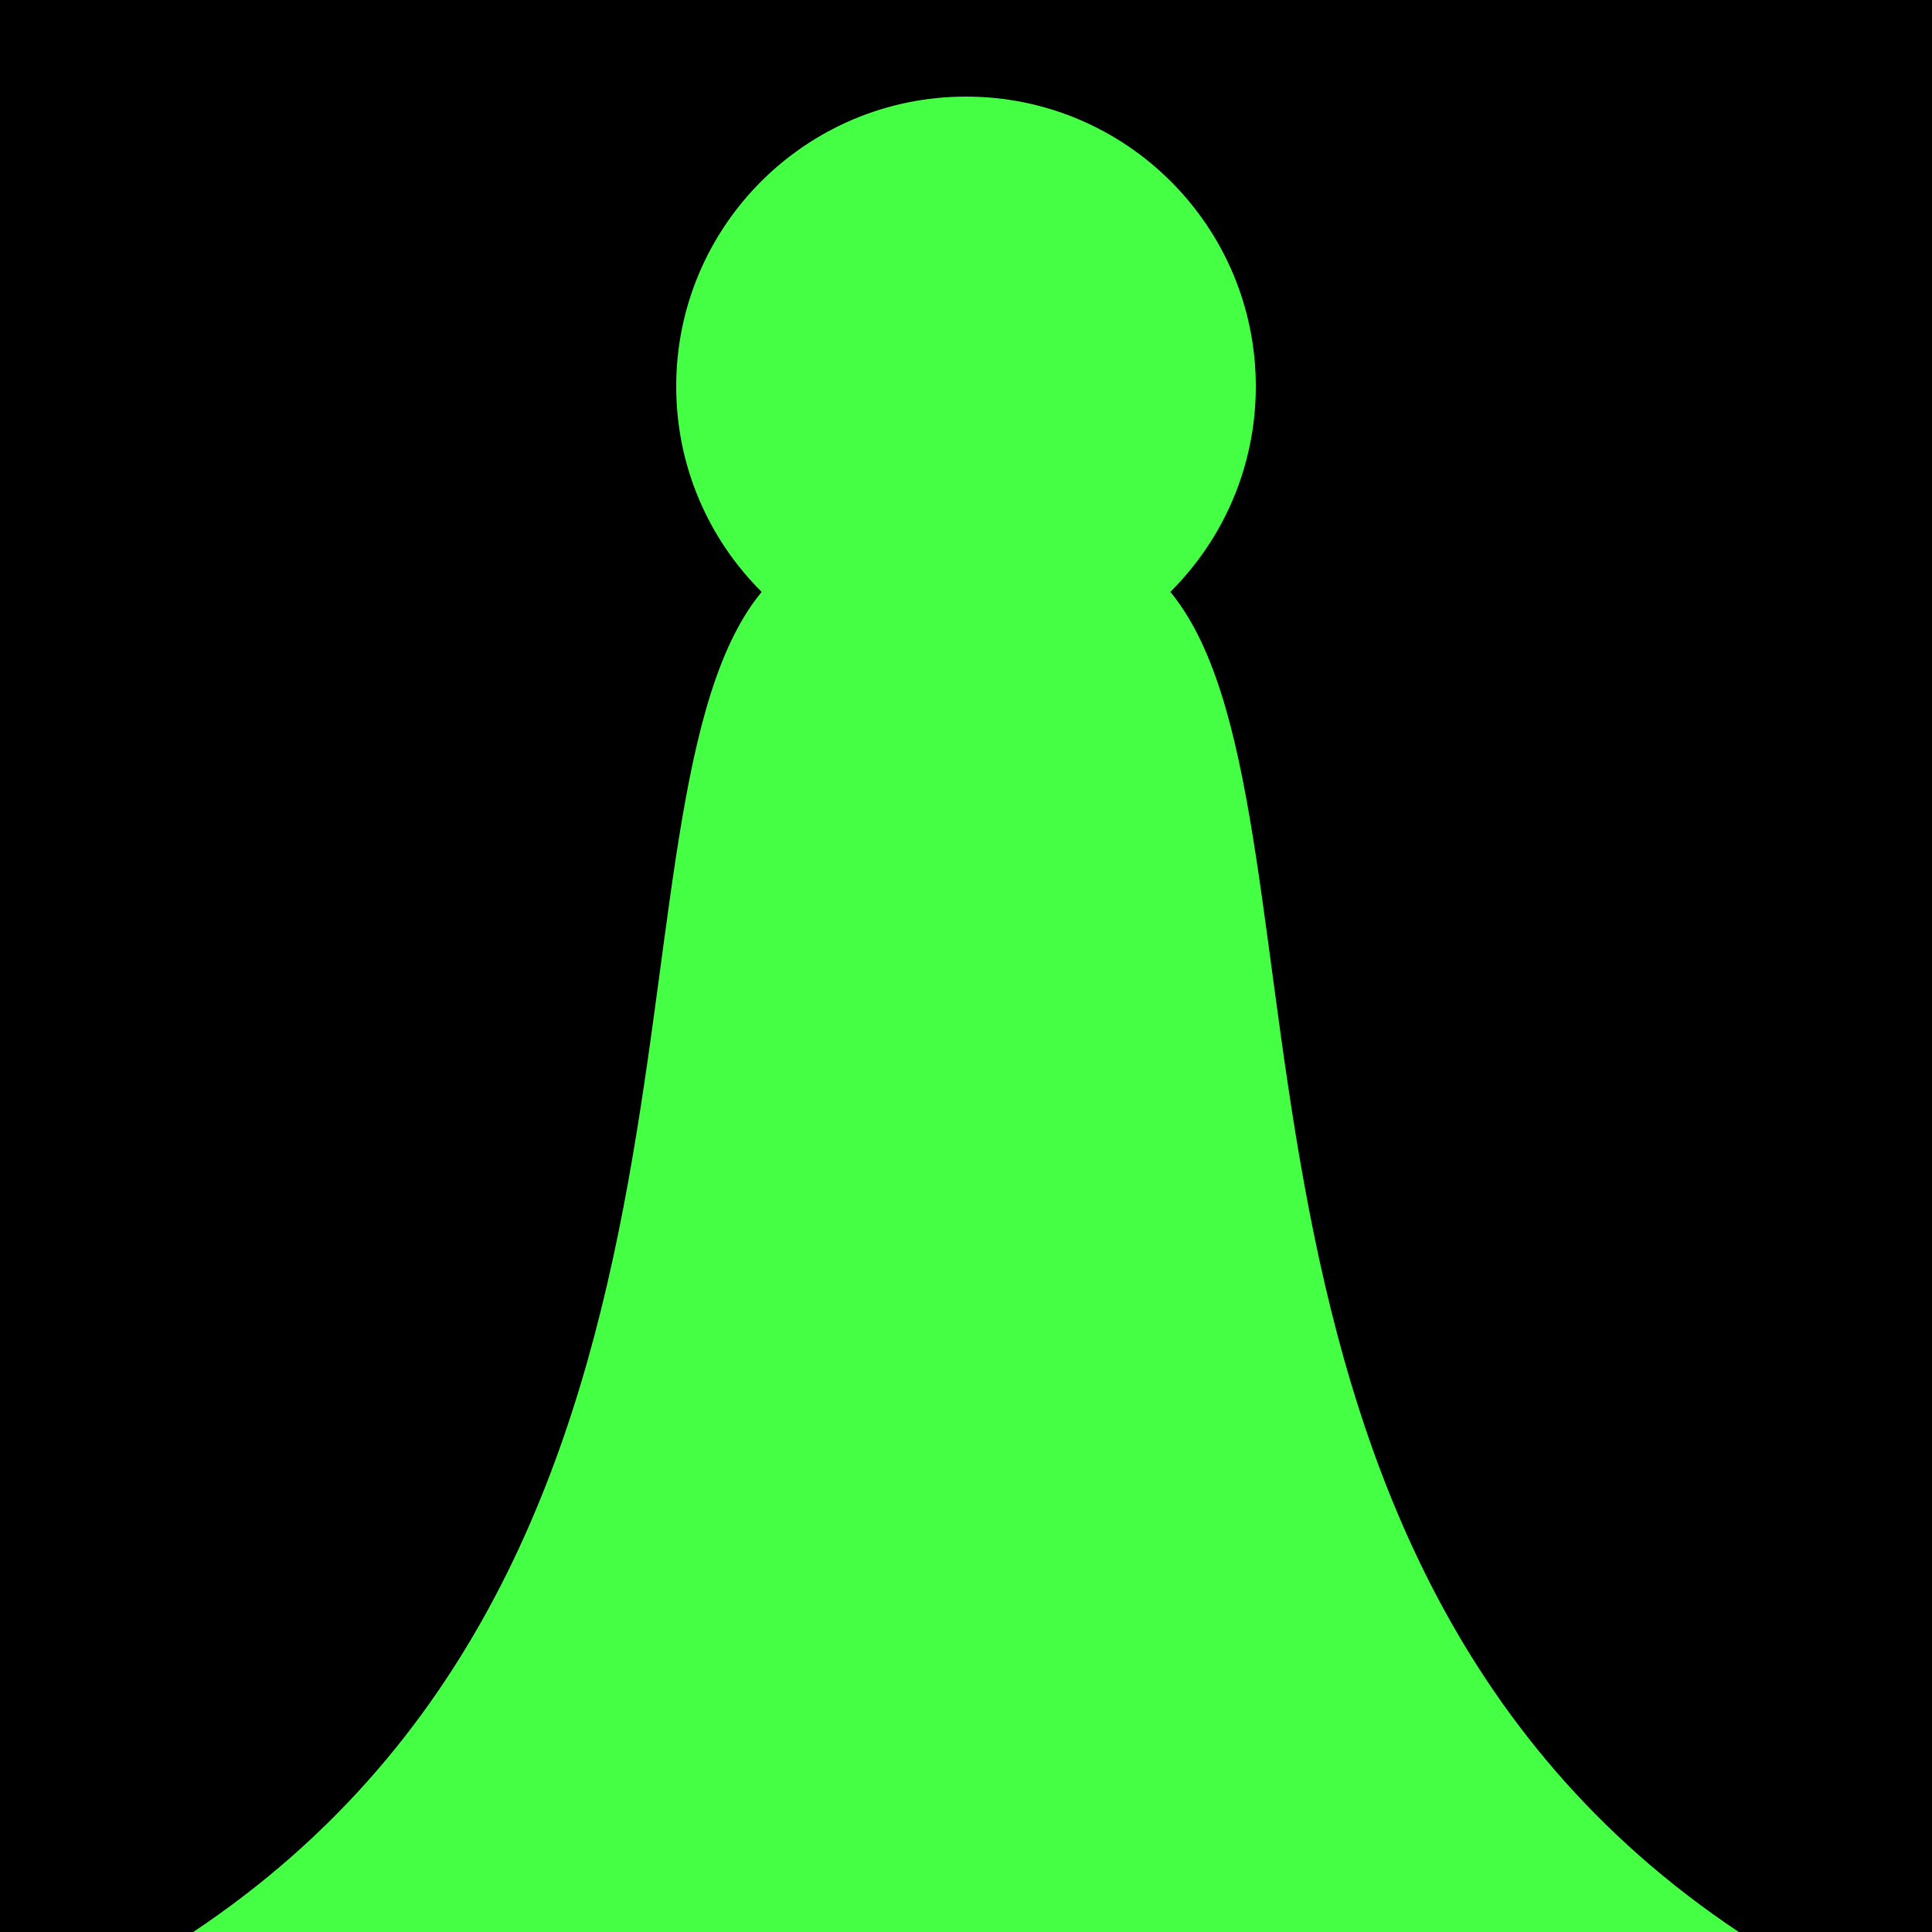
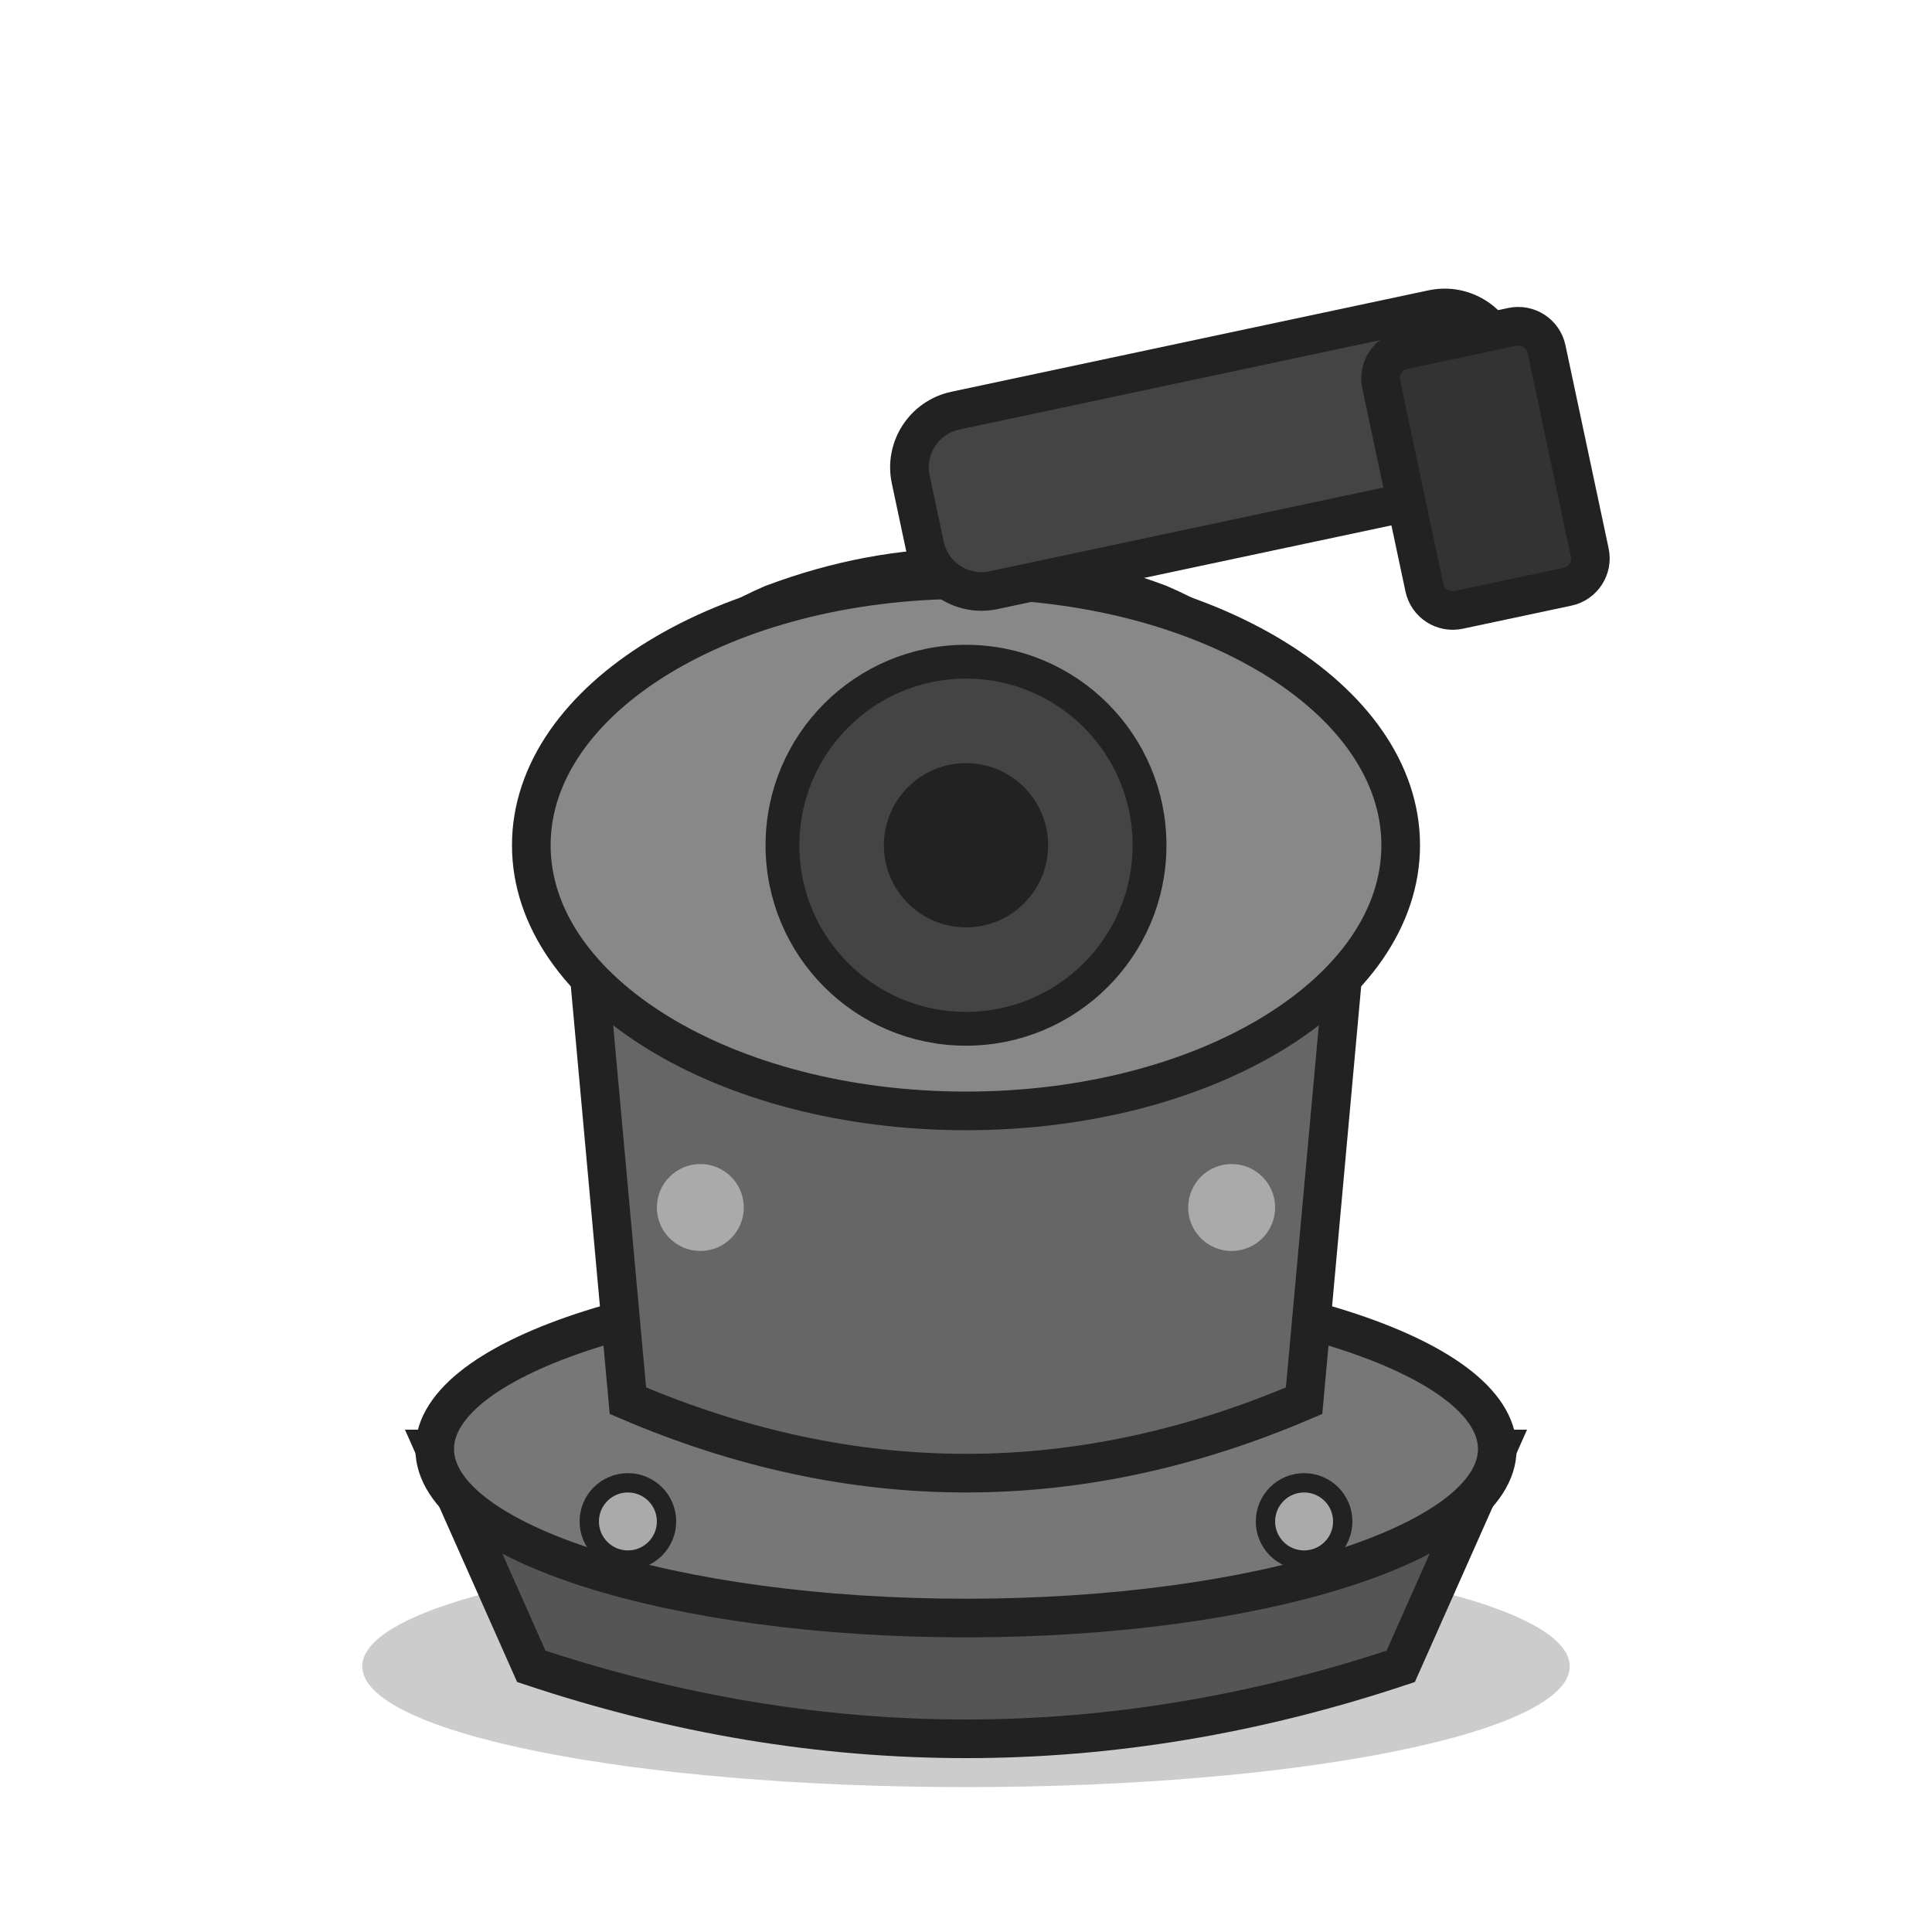
- <svg xmlns="http://www.w3.org/2000/svg" width="100" height="100" viewBox="0 0 100 100" fill="none">
-   <rect width="100" height="100" rx="0" fill="#000000" />
-   <circle cx="50" cy="20" r="15" fill="#44ff44" />
-   <path d="   M 10 100   C 40 80, 30 40, 40 30   L 40 100   " fill="#44ff44" />
-   <rect x="40" y="30" width="20" height="70" fill="#44ff44" />
-   <path d="  M 90 100  C 60 80, 70 40, 60 30  L 60 100 " fill="#44ff44" />
+ <svg xmlns="http://www.w3.org/2000/svg" viewBox="0 0 400 400">
+   <ellipse cx="200" cy="345" rx="125" ry="25" fill="#000" opacity="0.2" />
+   <path d="M90 300 L110 345 Q200 375 290 345 L310 300 Z" fill="#555" stroke="#222" stroke-width="8" />
+   <ellipse cx="200" cy="300" rx="110" ry="35" fill="#777" stroke="#222" stroke-width="8" />
+   <path d="M120 180      Q125 140 160 125      Q200 110 240 125      Q275 140 280 180      L270 290      Q200 320 130 290 Z" fill="#666" stroke="#222" stroke-width="8" />
+   <ellipse cx="200" cy="175" rx="90" ry="55" fill="#888" stroke="#222" stroke-width="8" />
+   <rect x="190" y="85" width="125" height="38" rx="12" fill="#444" stroke="#222" stroke-width="8" transform="rotate(-12 200 105)" />
+   <rect x="290" y="70" width="35" height="55" rx="6" fill="#333" stroke="#222" stroke-width="8" transform="rotate(-12 305 97)" />
+   <circle cx="200" cy="175" r="38" fill="#444" stroke="#222" stroke-width="7" />
+   <circle cx="200" cy="175" r="17" fill="#222" />
+   <circle cx="145" cy="250" r="9" fill="#aaa" />
+   <circle cx="255" cy="250" r="9" fill="#aaa" />
+   <circle cx="130" cy="315" r="8" fill="#aaa" stroke="#222" stroke-width="4" />
+   <circle cx="270" cy="315" r="8" fill="#aaa" stroke="#222" stroke-width="4" />
</svg>
